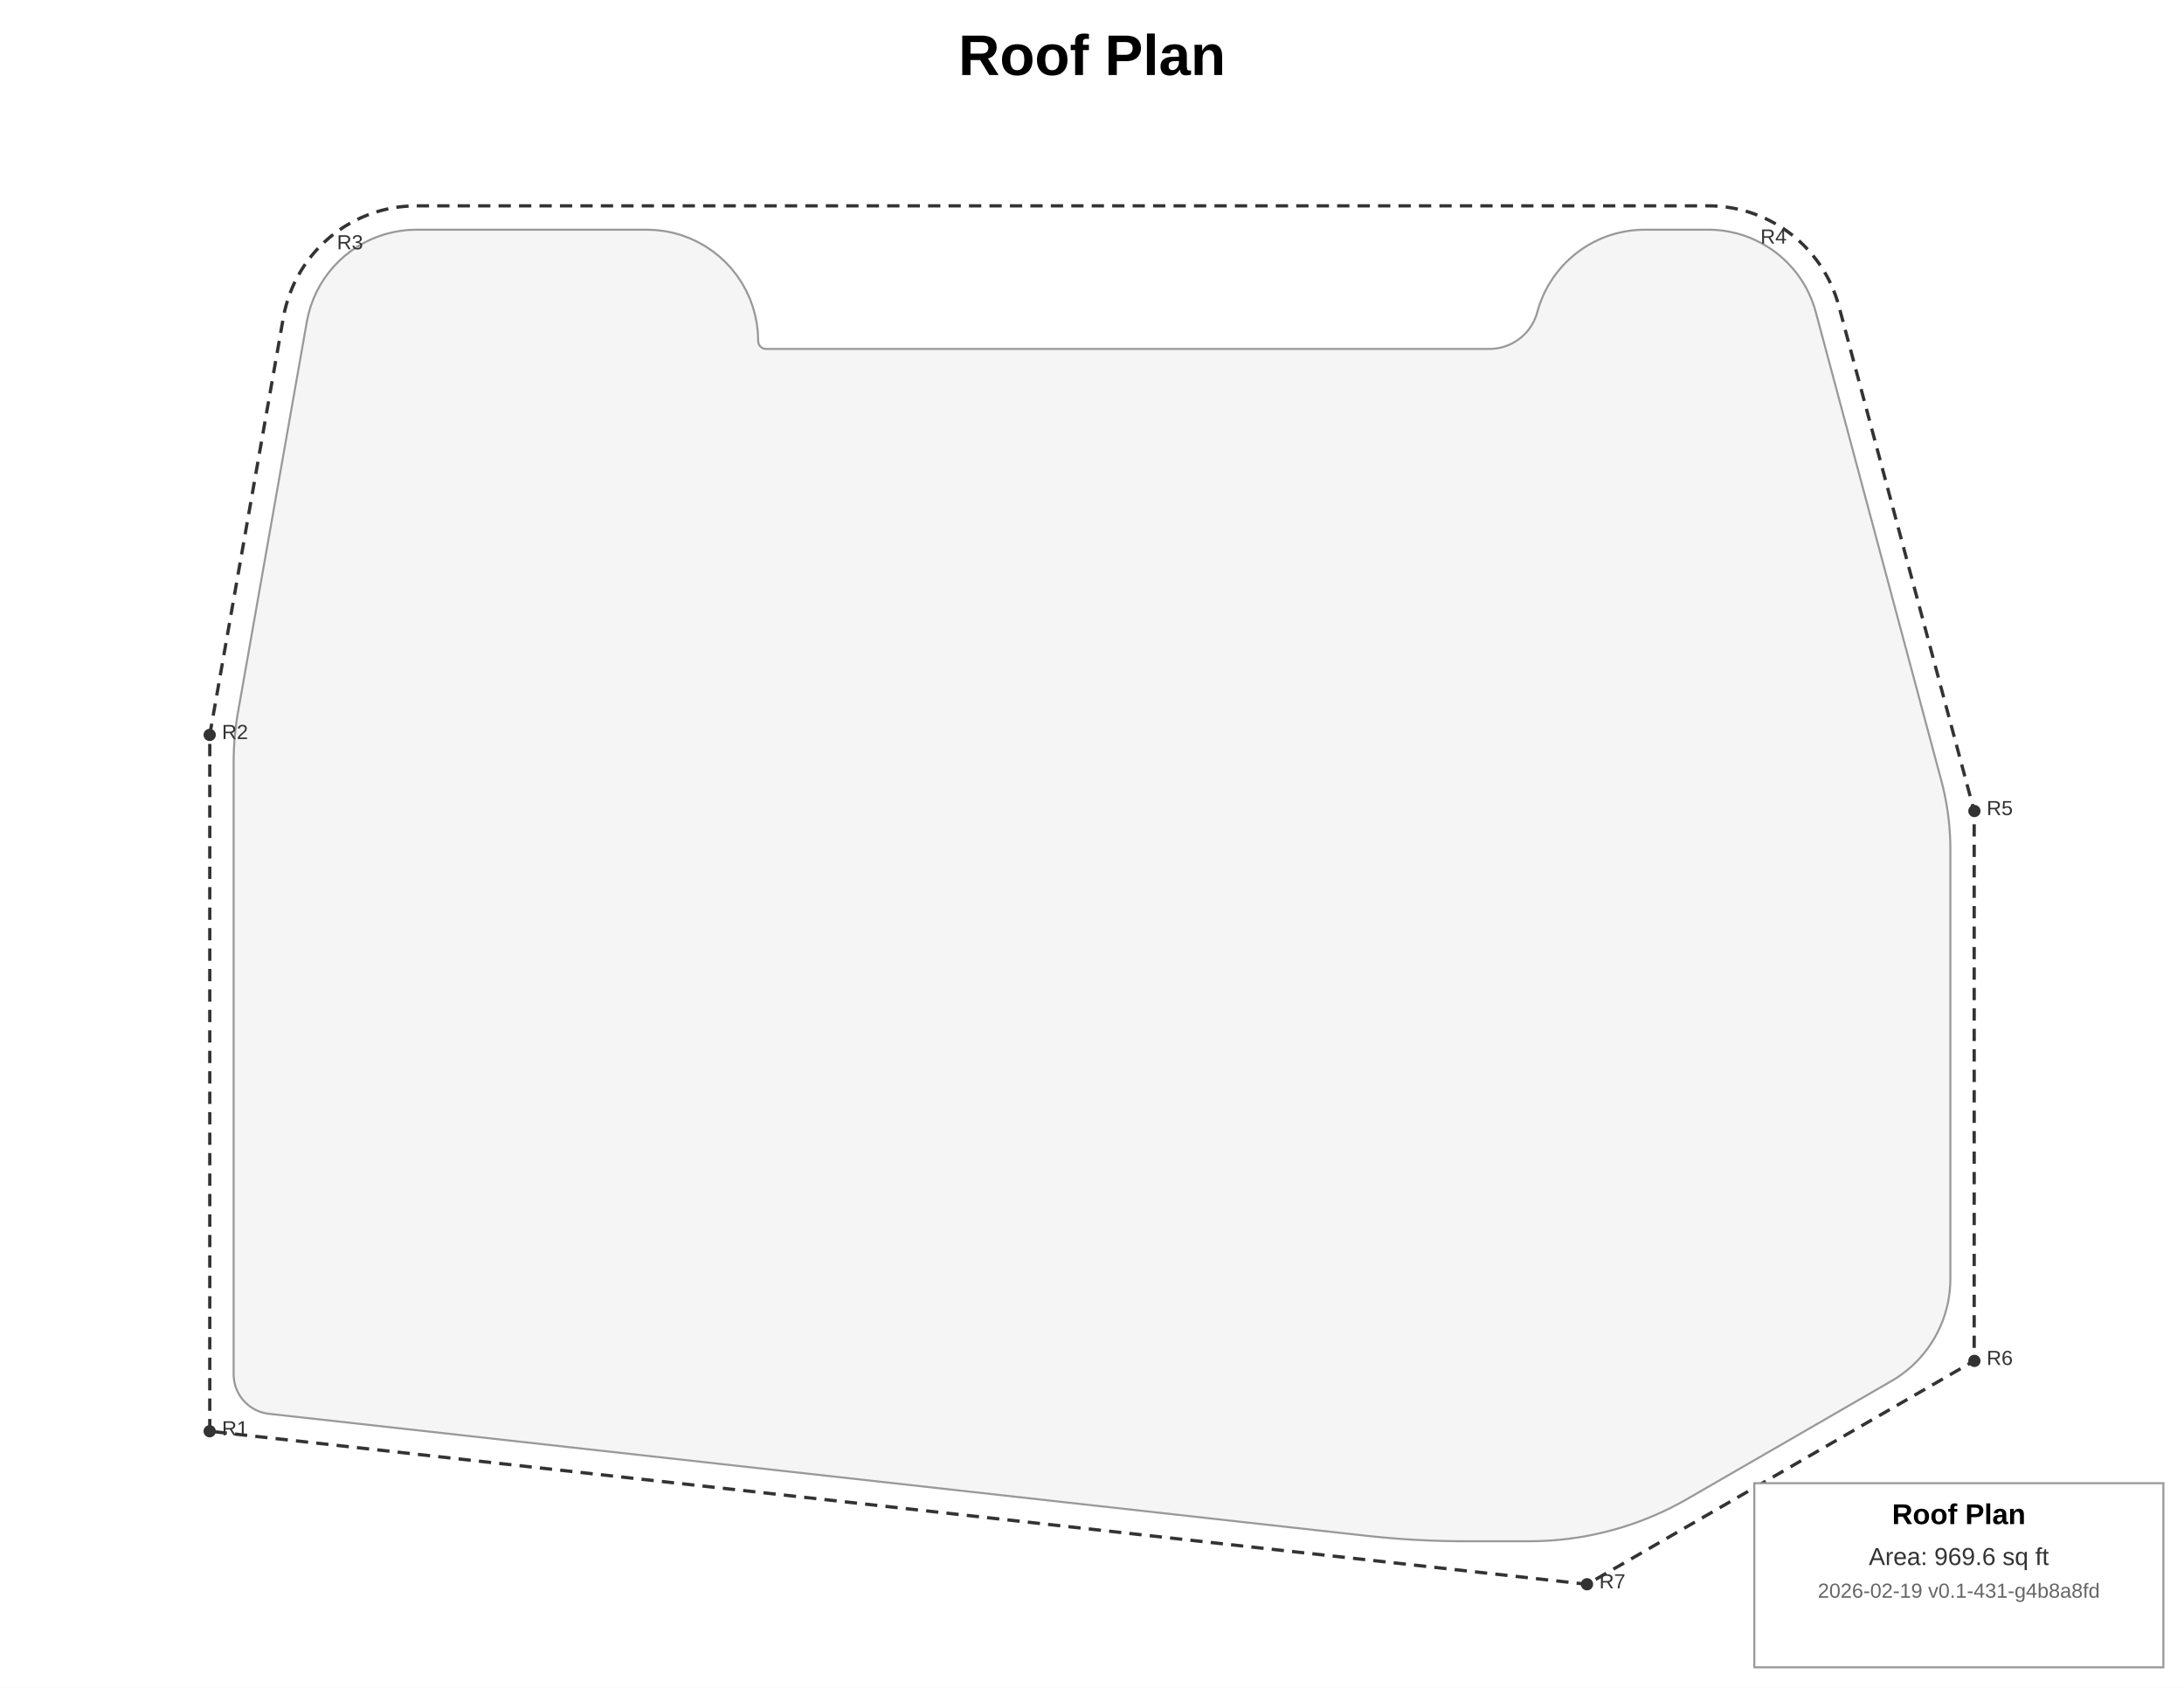
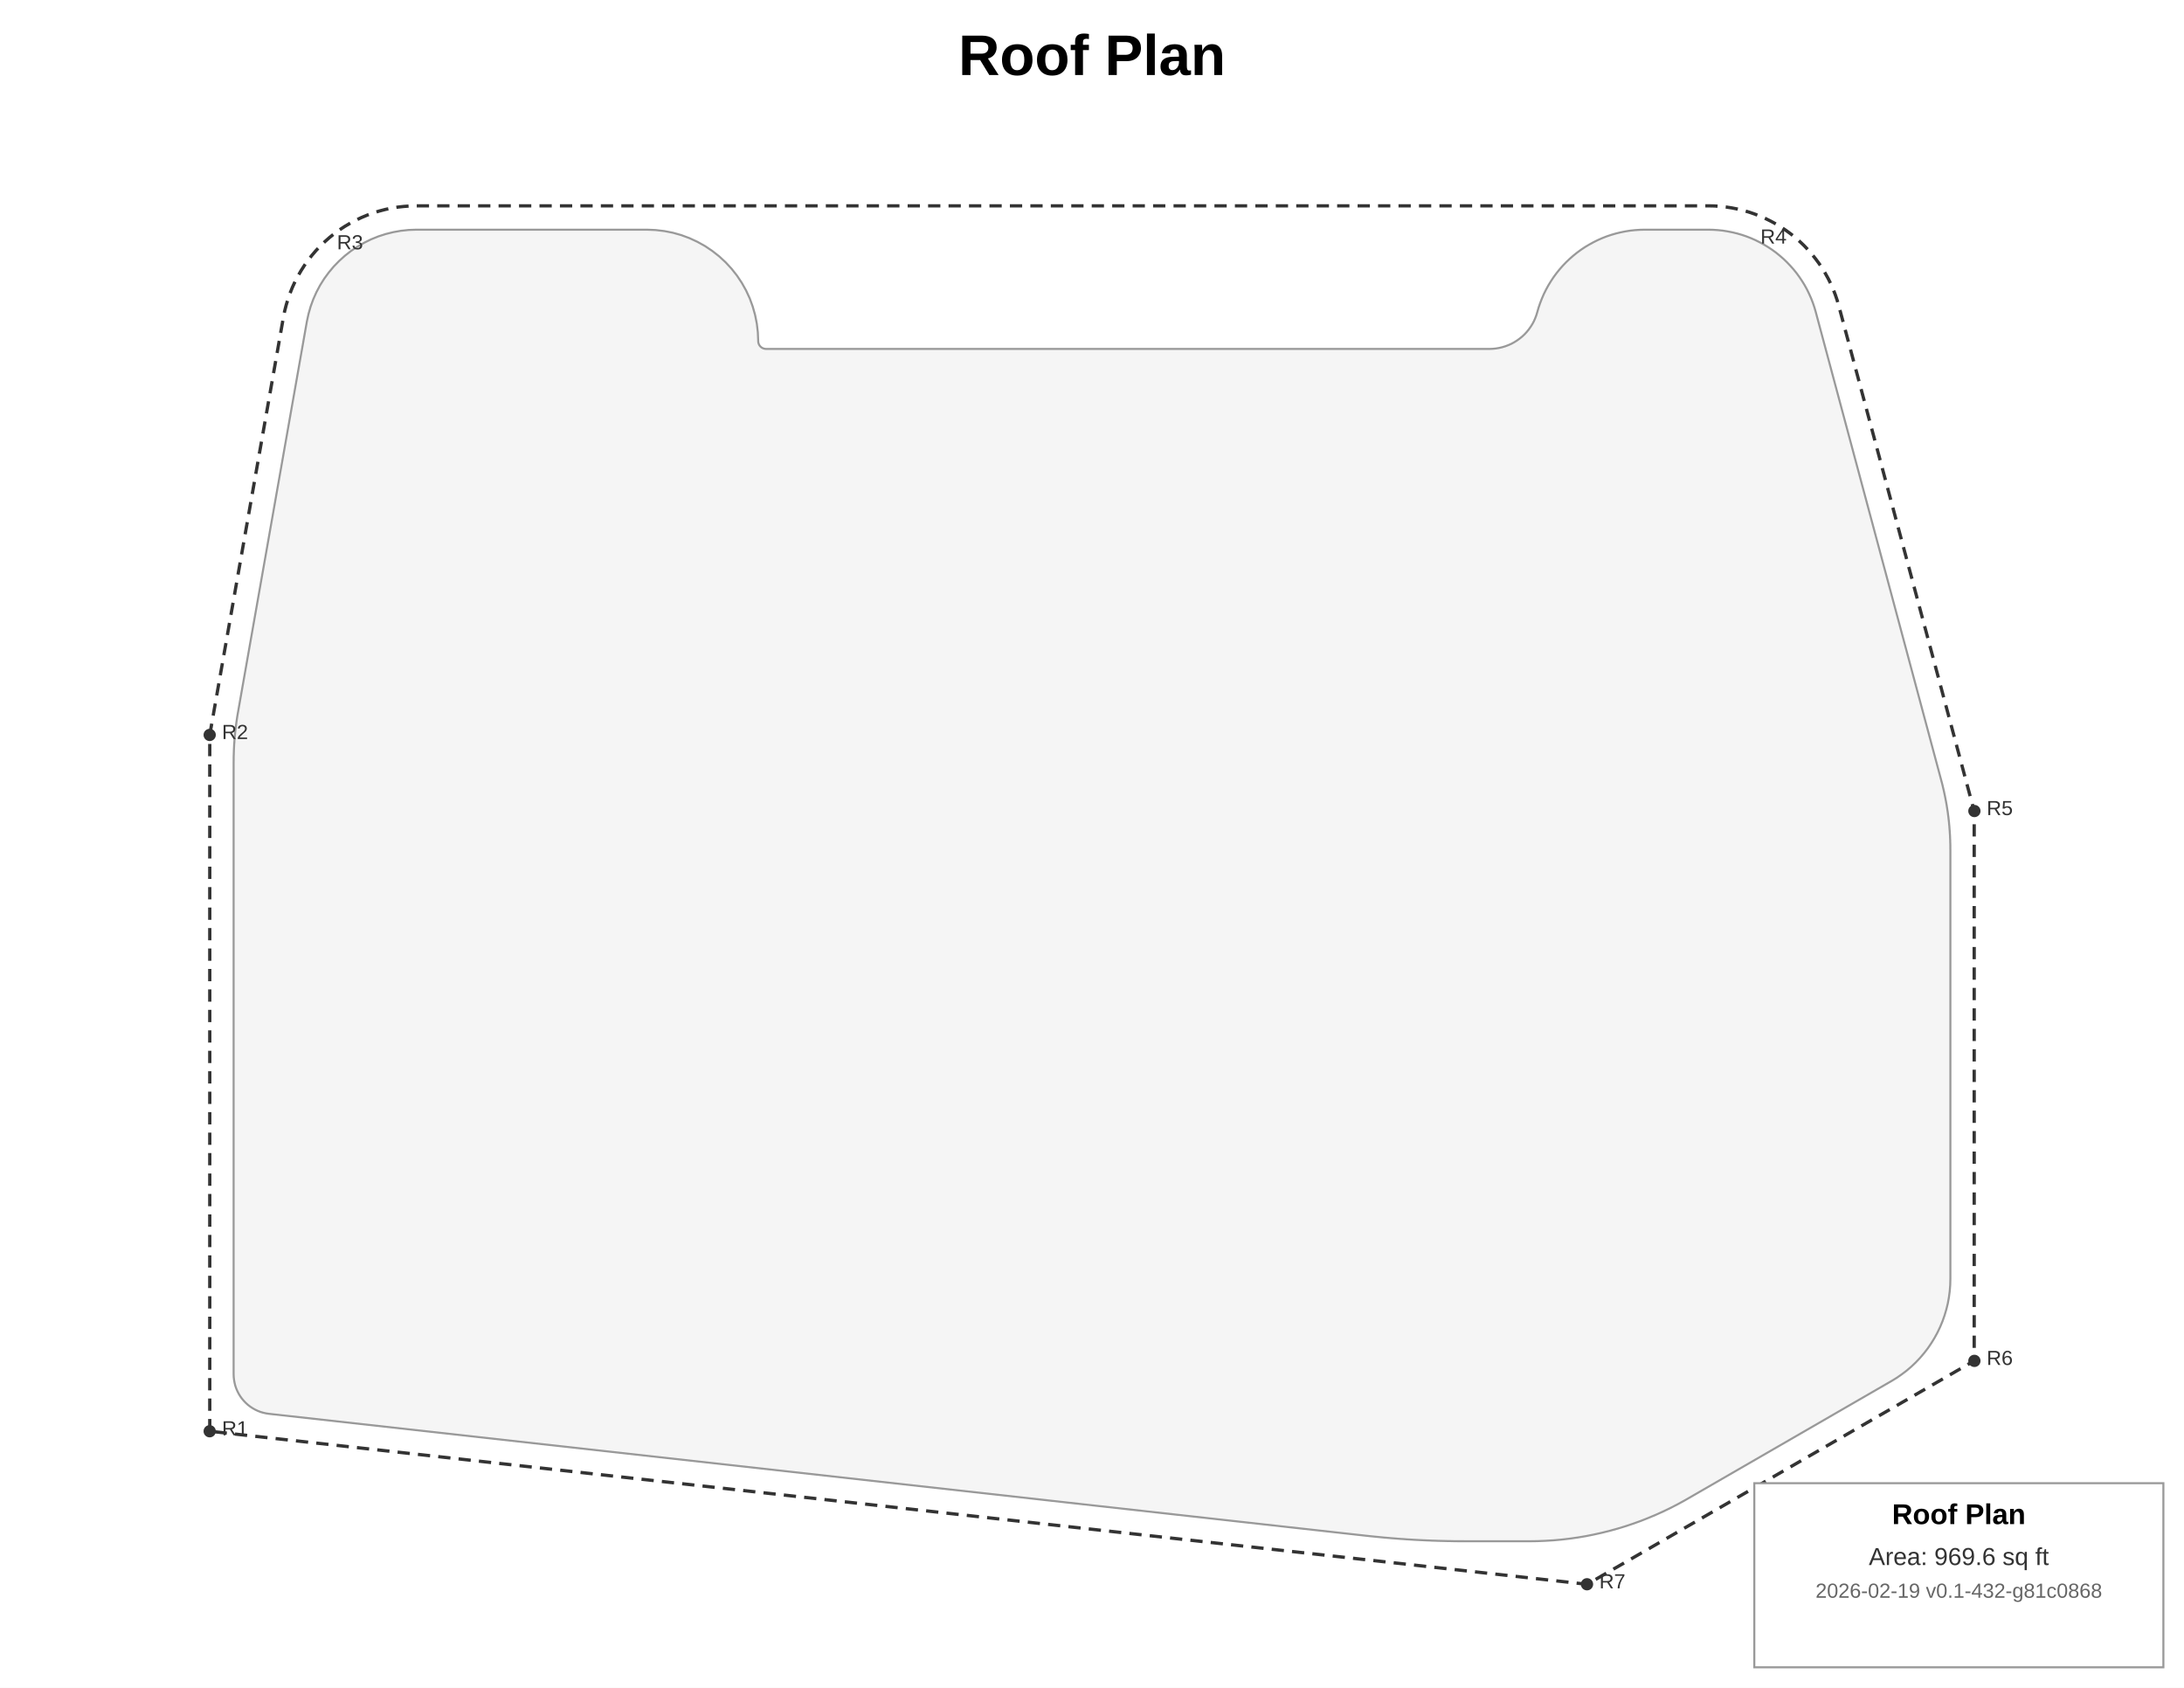
<svg xmlns="http://www.w3.org/2000/svg" width="792" height="612" viewBox="94.64 136.96 533.90 412.56">
  <rect x="94.64" y="136.96" width="533.90" height="412.56" fill="white" />
  <text x="361.6" y="155.3" text-anchor="middle" font-family="Arial" font-size="14" font-weight="bold">Roof Plan</text>
  <polygon points="160.39,482.54 159.69,482.43 159.00,482.28 158.32,482.08 157.66,481.82 157.02,481.52 156.40,481.17 155.81,480.78 155.25,480.35 154.72,479.87 154.23,479.36 153.78,478.82 153.36,478.24 152.99,477.63 152.67,477.00 152.39,476.35 152.16,475.68 151.99,474.99 151.86,474.30 151.78,473.59 151.75,472.88 151.75,323.28 151.76,322.66 151.76,322.04 151.78,321.43 151.80,320.81 151.82,320.19 151.85,319.58 151.88,318.96 151.93,318.35 151.97,317.73 152.02,317.12 152.08,316.50 152.14,315.89 152.21,315.28 152.28,314.66 152.36,314.05 152.44,313.44 152.53,312.83 152.62,312.22 152.72,311.61 152.83,311.00 169.65,215.58 170.05,213.72 170.57,211.90 171.22,210.11 171.99,208.38 172.88,206.70 173.89,205.09 175.01,203.56 176.23,202.10 177.55,200.74 178.96,199.47 180.45,198.30 182.03,197.24 183.67,196.29 185.38,195.45 187.14,194.74 188.94,194.16 190.79,193.70 192.65,193.37 194.54,193.17 196.44,193.10 252.79,193.10 254.92,193.19 257.04,193.44 259.14,193.85 261.19,194.43 263.19,195.17 265.13,196.07 267.00,197.11 268.77,198.30 270.45,199.62 272.02,201.07 273.47,202.64 274.79,204.31 275.98,206.09 277.02,207.95 277.92,209.89 278.65,211.90 279.23,213.95 279.65,216.05 279.90,218.17 279.99,220.30 279.99,220.46 280.01,220.61 280.04,220.76 280.08,220.90 280.13,221.05 280.20,221.19 280.27,221.32 280.36,221.45 280.45,221.57 280.56,221.68 280.67,221.78 280.79,221.88 280.91,221.96 281.05,222.03 281.19,222.10 281.33,222.15 281.48,222.19 281.63,222.22 281.78,222.24 281.93,222.25 458.74,222.25 459.53,222.22 460.32,222.14 461.10,222.01 461.87,221.83 462.63,221.60 463.37,221.32 464.10,221.00 464.80,220.62 465.47,220.20 466.11,219.74 466.73,219.24 467.31,218.70 467.85,218.12 468.35,217.50 468.81,216.86 469.23,216.19 469.61,215.49 469.93,214.76 470.21,214.02 470.44,213.26 470.77,212.12 471.16,211.00 471.59,209.89 472.06,208.81 472.59,207.74 473.16,206.70 473.78,205.69 474.43,204.70 475.14,203.74 475.88,202.82 476.66,201.93 477.48,201.07 478.34,200.25 479.23,199.47 480.16,198.72 481.11,198.02 482.10,197.36 483.12,196.75 484.16,196.18 485.22,195.65 486.31,195.17 487.41,194.74 488.54,194.36 489.68,194.03 490.83,193.75 491.99,193.52 493.17,193.33 494.35,193.21 495.53,193.13 496.72,193.10 512.26,193.10 513.45,193.13 514.63,193.21 515.81,193.33 516.98,193.52 518.15,193.75 519.30,194.03 520.44,194.36 521.56,194.74 522.67,195.17 523.76,195.65 524.82,196.18 525.86,196.75 526.87,197.36 527.86,198.02 528.82,198.72 529.74,199.47 530.64,200.25 531.49,201.07 532.31,201.93 533.10,202.82 533.84,203.74 534.54,204.70 535.20,205.69 535.82,206.70 536.39,207.74 536.91,208.81 537.39,209.89 537.82,211.00 538.20,212.12 538.53,213.26 569.19,327.67 569.26,327.95 569.34,328.23 569.41,328.50 569.48,328.78 569.55,329.06 569.61,329.34 569.68,329.62 569.74,329.89 569.81,330.17 569.87,330.45 569.93,330.73 569.99,331.01 570.05,331.29 570.11,331.57 570.16,331.85 570.22,332.13 570.27,332.42 570.33,332.70 570.38,332.98 570.43,333.26 570.48,333.54 570.53,333.82 570.57,334.11 570.62,334.39 570.66,334.67 570.70,334.95 570.75,335.24 570.79,335.52 570.83,335.80 570.86,336.09 570.90,336.37 570.94,336.66 570.97,336.94 571.00,337.22 571.04,337.51 571.07,337.79 571.10,338.08 571.12,338.36 571.15,338.65 571.18,338.93 571.20,339.22 571.22,339.50 571.24,339.79 571.27,340.07 571.28,340.36 571.30,340.65 571.32,340.93 571.34,341.22 571.35,341.50 571.36,341.79 571.37,342.08 571.39,342.36 571.39,342.65 571.40,342.93 571.41,343.22 571.42,343.51 571.42,343.79 571.42,344.08 571.42,344.36 571.43,344.65 571.43,449.57 571.39,451.08 571.27,452.58 571.07,454.08 570.80,455.56 570.44,457.03 570.01,458.48 569.51,459.90 568.93,461.30 568.28,462.66 567.56,463.98 566.77,465.27 565.92,466.52 565.00,467.71 564.02,468.86 562.98,469.96 561.89,471.00 560.74,471.98 559.54,472.89 558.30,473.75 557.01,474.54 506.53,503.68 504.78,504.64 503.01,505.55 501.22,506.41 499.41,507.23 497.57,508.00 495.72,508.73 493.85,509.40 491.96,510.03 490.05,510.61 488.14,511.14 486.20,511.62 484.26,512.05 482.31,512.44 480.35,512.77 478.37,513.05 476.40,513.28 474.42,513.46 472.43,513.58 470.44,513.66 468.45,513.69 452.91,513.69 452.50,513.68 452.09,513.68 451.69,513.68 451.28,513.68 450.88,513.68 450.47,513.67 450.06,513.67 449.66,513.66 449.25,513.65 448.85,513.65 448.44,513.64 448.03,513.63 447.63,513.62 447.22,513.61 446.82,513.60 446.41,513.59 446.00,513.58 445.60,513.56 445.19,513.55 444.79,513.54 444.38,513.52 443.97,513.50 443.57,513.49 443.16,513.47 442.76,513.45 442.35,513.43 441.95,513.41 441.54,513.39 441.14,513.37 440.73,513.35 440.32,513.33 439.92,513.30 439.51,513.28 439.11,513.25 438.70,513.23 438.30,513.20 437.89,513.17 437.49,513.14 437.08,513.12 436.68,513.09 436.27,513.06 435.87,513.02 435.46,512.99 435.06,512.96 434.65,512.93 434.25,512.89 433.84,512.86 433.44,512.82 433.03,512.79 432.63,512.75 432.23,512.71 431.82,512.67 431.42,512.63 431.01,512.59 430.61,512.55 430.21,512.51 429.80,512.47 429.40,512.43 428.99,512.38 428.59,512.34" fill="rgba(220,220,220,0.3)" stroke="#999" stroke-width="0.5" />
  <polygon points="145.92,486.80 145.92,316.58 163.91,214.57 164.21,213.06 164.59,211.57 165.03,210.10 165.54,208.65 166.11,207.22 166.75,205.82 167.46,204.46 168.23,203.13 169.06,201.83 169.95,200.58 170.89,199.37 171.89,198.20 172.95,197.08 174.06,196.02 175.21,195.00 176.41,194.04 177.65,193.14 178.94,192.29 180.26,191.51 181.62,190.79 183.01,190.13 184.42,189.54 185.87,189.01 187.34,188.55 188.82,188.16 190.33,187.84 191.84,187.59 193.37,187.42 194.90,187.31 196.44,187.27 512.26,187.27 513.70,187.30 515.14,187.40 516.57,187.56 518.00,187.78 519.41,188.06 520.81,188.40 522.19,188.80 523.56,189.27 524.90,189.79 526.22,190.37 527.51,191.01 528.77,191.70 530.01,192.45 531.20,193.25 532.37,194.10 533.49,195.00 534.57,195.95 535.62,196.95 536.61,197.99 537.56,199.07 538.46,200.20 539.32,201.36 540.12,202.56 540.86,203.79 541.56,205.05 542.20,206.34 542.78,207.66 543.30,209.01 543.76,210.37 544.16,211.75 577.25,335.25 577.25,469.58 482.64,524.21" fill="none" stroke="#333" stroke-width="0.8" stroke-dasharray="3,2" />
  <circle cx="145.9" cy="486.8" r="1.5" fill="#333" stroke="none" />
  <text x="148.9" y="487.8" font-family="Arial" font-size="5" fill="#333">R1</text>
  <circle cx="145.9" cy="316.6" r="1.5" fill="#333" stroke="none" />
  <text x="148.9" y="317.6" font-family="Arial" font-size="5" fill="#333">R2</text>
  <circle cx="577.3" cy="335.2" r="1.5" fill="#333" stroke="none" />
  <text x="580.3" y="336.2" font-family="Arial" font-size="5" fill="#333">R5</text>
  <circle cx="577.3" cy="469.6" r="1.5" fill="#333" stroke="none" />
  <text x="580.3" y="470.6" font-family="Arial" font-size="5" fill="#333">R6</text>
  <circle cx="482.6" cy="524.2" r="1.5" fill="#333" stroke="none" />
  <text x="485.6" y="525.2" font-family="Arial" font-size="5" fill="#333">R7</text>
  <text x="180.2" y="197.9" text-anchor="middle" font-family="Arial" font-size="5" fill="#333">R3</text>
  <text x="528.2" y="196.5" text-anchor="middle" font-family="Arial" font-size="5" fill="#333">R4</text>
  <rect x="523.5" y="499.5" width="100" height="45" fill="white" stroke="#999" stroke-width="0.5" />
  <text x="573.5" y="509.5" text-anchor="middle" font-family="Arial" font-size="7" font-weight="bold">Roof Plan</text>
  <text x="573.5" y="519.5" text-anchor="middle" font-family="Arial" font-size="6" fill="#333">Area: 969.6 sq ft</text>
-   <text x="573.5" y="527.5" text-anchor="middle" font-family="Arial" font-size="5" fill="#666">2026-02-19  v0.1-431-g4b8a8fd</text>
+   <text x="573.5" y="527.5" text-anchor="middle" font-family="Arial" font-size="5" fill="#666">2026-02-19  v0.1-432-g81c0868</text>
</svg>
